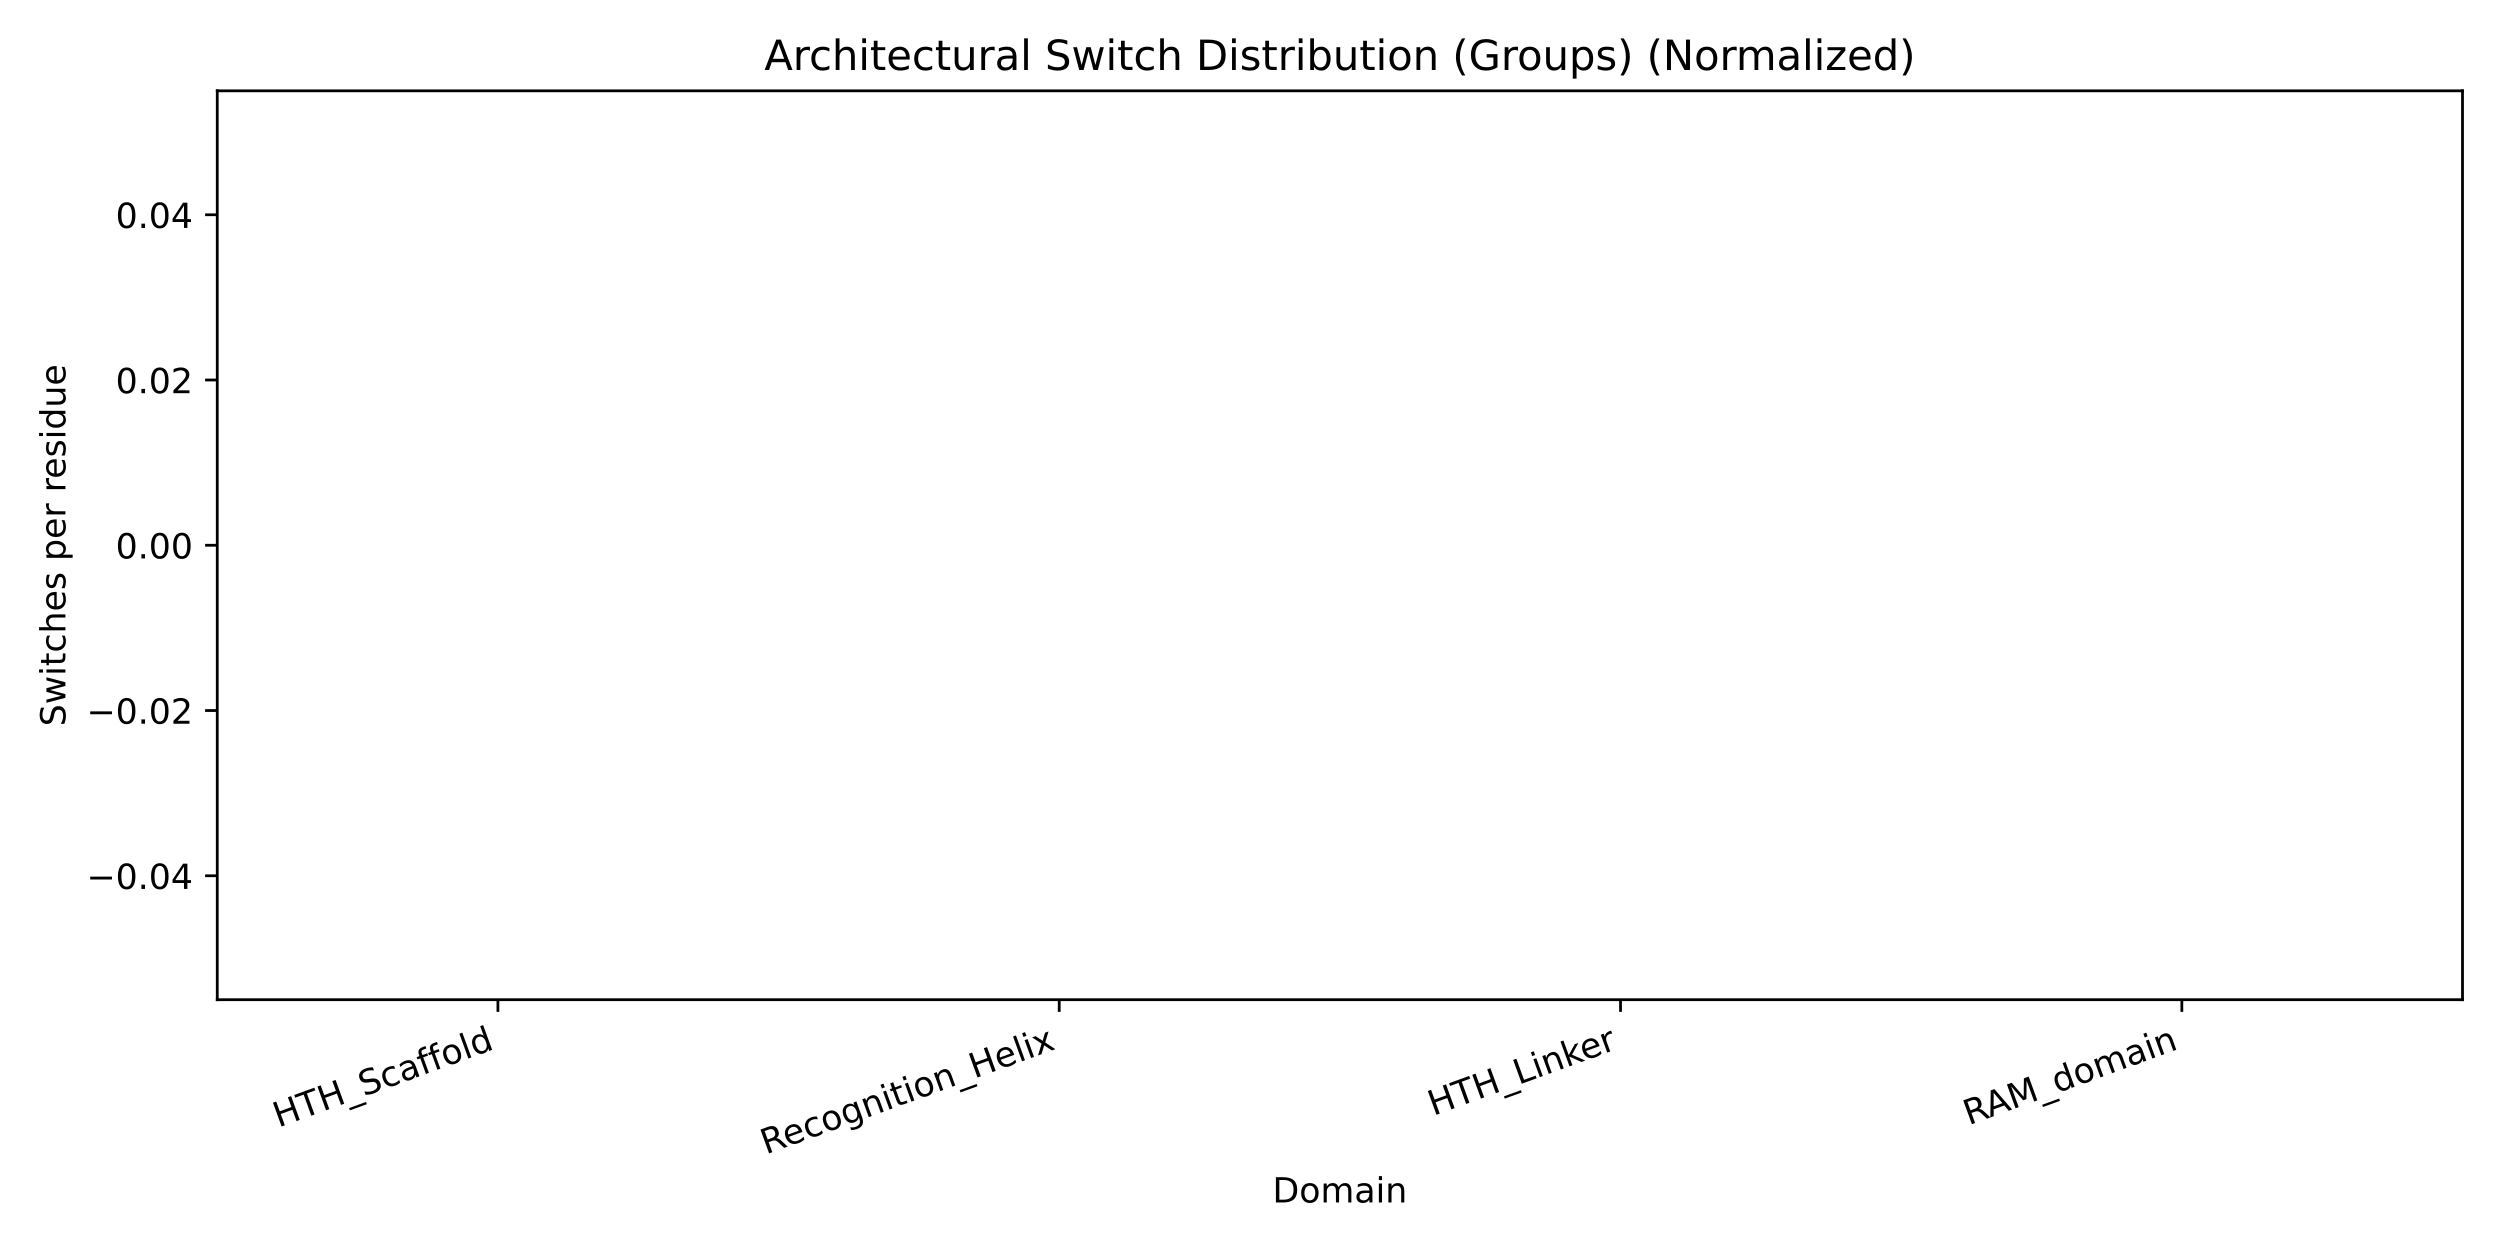
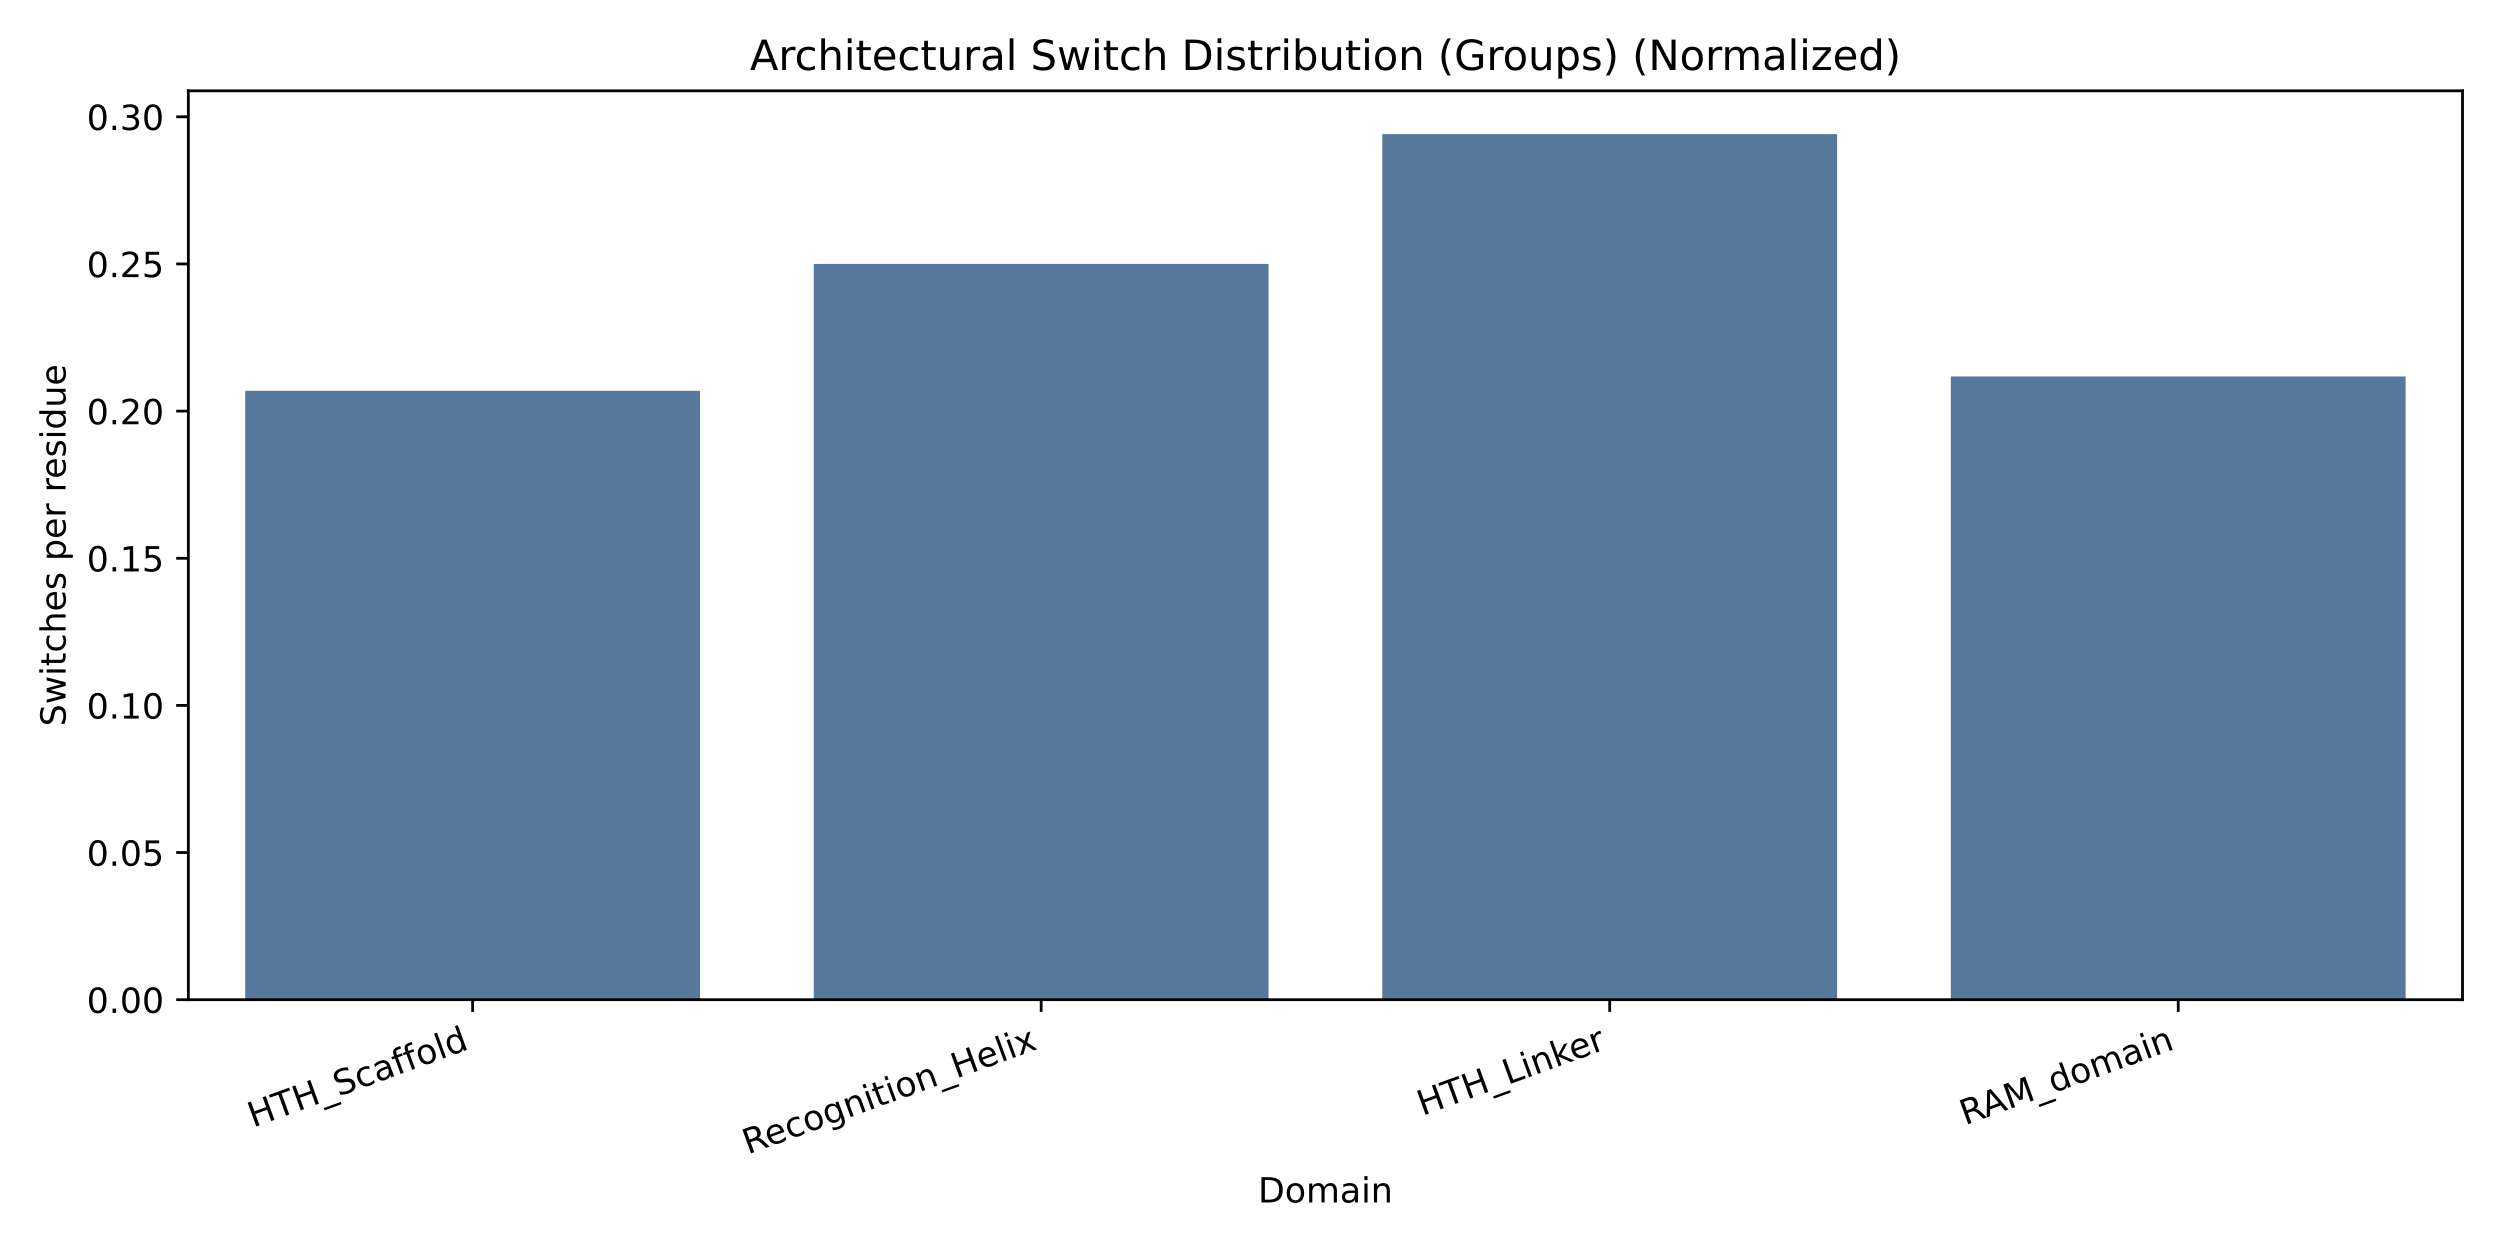
<svg xmlns="http://www.w3.org/2000/svg" xmlns:xlink="http://www.w3.org/1999/xlink" width="720pt" height="360pt" viewBox="0 0 720 360" version="1.1">
  <defs>
    <style type="text/css">*{stroke-linejoin: round; stroke-linecap: butt}</style>
  </defs>
  <g id="figure_1">
    <g id="patch_1">
      <path d="M 0 360  L 720 360  L 720 0  L 0 0  z " style="fill: #ffffff" />
    </g>
    <g id="axes_1">
      <g id="patch_2">
-         <path d="M 62.57 287.913  L 709.2 287.913  L 709.2 26.16  L 62.57 26.16  z " style="fill: #ffffff" />
+         <path d="M 54.245 287.913  L 709.2 287.913  L 709.2 26.16  L 54.245 26.16  z " style="fill: #ffffff" />
      </g>
      <g id="patch_3">
-         <path d="M 78.736 157.036  L 208.062 157.036  L 208.062 157.036  L 78.736 157.036  z " clip-path="url(#p6e71dd3100)" style="fill: #58789c" />
+         <path d="M 70.619 287.913  L 201.61 287.913  L 201.61 112.551  L 70.619 112.551  z " clip-path="url(#p0cb6cc2239)" style="fill: #58789c" />
      </g>
      <g id="patch_4">
-         <path d="M 240.393 157.036  L 369.719 157.036  L 369.719 157.036  L 240.393 157.036  z " clip-path="url(#p6e71dd3100)" style="fill: #58789c" />
+         <path d="M 234.358 287.913  L 365.349 287.913  L 365.349 76.018  L 234.358 76.018  z " clip-path="url(#p0cb6cc2239)" style="fill: #58789c" />
      </g>
      <g id="patch_5">
-         <path d="M 402.051 157.036  L 531.377 157.036  L 531.377 157.036  L 402.051 157.036  z " clip-path="url(#p6e71dd3100)" style="fill: #58789c" />
+         <path d="M 398.096 287.913  L 529.087 287.913  L 529.087 38.624  L 398.096 38.624  z " clip-path="url(#p0cb6cc2239)" style="fill: #58789c" />
      </g>
      <g id="patch_6">
-         <path d="M 563.708 157.036  L 693.034 157.036  L 693.034 157.036  L 563.708 157.036  z " clip-path="url(#p6e71dd3100)" style="fill: #58789c" />
+         <path d="M 561.835 287.913  L 692.826 287.913  L 692.826 108.425  L 561.835 108.425  z " clip-path="url(#p0cb6cc2239)" style="fill: #58789c" />
      </g>
      <g id="matplotlib.axis_1">
        <g id="xtick_1">
          <g id="line2d_1">
            <defs>
-               <path id="m143793a463" d="M 0 0  L 0 3.5  " style="stroke: #000000; stroke-width: 0.8" />
+               <path id="m4092fea2ac" d="M 0 0  L 0 3.5  " style="stroke: #000000; stroke-width: 0.8" />
            </defs>
            <g>
-               <use xlink:href="#m143793a463" x="143.399" y="287.913" style="stroke: #000000; stroke-width: 0.8" />
+               <use xlink:href="#m4092fea2ac" x="136.114" y="287.913" style="stroke: #000000; stroke-width: 0.8" />
            </g>
          </g>
          <g id="text_1">
-             <g transform="translate(80.18793 324.7661) rotate(-20) scale(0.1 -0.1)">
+             <g transform="translate(72.90356 324.7661) rotate(-20) scale(0.1 -0.1)">
              <defs>
                <path id="DejaVuSans-48" d="M 628 4666  L 1259 4666  L 1259 2753  L 3553 2753  L 3553 4666  L 4184 4666  L 4184 0  L 3553 0  L 3553 2222  L 1259 2222  L 1259 0  L 628 0  L 628 4666  z " transform="scale(0.015625)" />
                <path id="DejaVuSans-54" d="M -19 4666  L 3928 4666  L 3928 4134  L 2272 4134  L 2272 0  L 1638 0  L 1638 4134  L -19 4134  L -19 4666  z " transform="scale(0.015625)" />
                <path id="DejaVuSans-5f" d="M 3263 -1063  L 3263 -1509  L -63 -1509  L -63 -1063  L 3263 -1063  z " transform="scale(0.015625)" />
                <path id="DejaVuSans-53" d="M 3425 4513  L 3425 3897  Q 3066 4069 2747 4153  Q 2428 4238 2131 4238  Q 1616 4238 1336 4038  Q 1056 3838 1056 3469  Q 1056 3159 1242 3001  Q 1428 2844 1947 2747  L 2328 2669  Q 3034 2534 3370 2195  Q 3706 1856 3706 1288  Q 3706 609 3251 259  Q 2797 -91 1919 -91  Q 1588 -91 1214 -16  Q 841 59 441 206  L 441 856  Q 825 641 1194 531  Q 1563 422 1919 422  Q 2459 422 2753 634  Q 3047 847 3047 1241  Q 3047 1584 2836 1778  Q 2625 1972 2144 2069  L 1759 2144  Q 1053 2284 737 2584  Q 422 2884 422 3419  Q 422 4038 858 4394  Q 1294 4750 2059 4750  Q 2388 4750 2728 4690  Q 3069 4631 3425 4513  z " transform="scale(0.015625)" />
                <path id="DejaVuSans-63" d="M 3122 3366  L 3122 2828  Q 2878 2963 2633 3030  Q 2388 3097 2138 3097  Q 1578 3097 1268 2742  Q 959 2388 959 1747  Q 959 1106 1268 751  Q 1578 397 2138 397  Q 2388 397 2633 464  Q 2878 531 3122 666  L 3122 134  Q 2881 22 2623 -34  Q 2366 -91 2075 -91  Q 1284 -91 818 406  Q 353 903 353 1747  Q 353 2603 823 3093  Q 1294 3584 2113 3584  Q 2378 3584 2631 3529  Q 2884 3475 3122 3366  z " transform="scale(0.015625)" />
                <path id="DejaVuSans-61" d="M 2194 1759  Q 1497 1759 1228 1600  Q 959 1441 959 1056  Q 959 750 1161 570  Q 1363 391 1709 391  Q 2188 391 2477 730  Q 2766 1069 2766 1631  L 2766 1759  L 2194 1759  z M 3341 1997  L 3341 0  L 2766 0  L 2766 531  Q 2569 213 2275 61  Q 1981 -91 1556 -91  Q 1019 -91 701 211  Q 384 513 384 1019  Q 384 1609 779 1909  Q 1175 2209 1959 2209  L 2766 2209  L 2766 2266  Q 2766 2663 2505 2880  Q 2244 3097 1772 3097  Q 1472 3097 1187 3025  Q 903 2953 641 2809  L 641 3341  Q 956 3463 1253 3523  Q 1550 3584 1831 3584  Q 2591 3584 2966 3190  Q 3341 2797 3341 1997  z " transform="scale(0.015625)" />
                <path id="DejaVuSans-66" d="M 2375 4863  L 2375 4384  L 1825 4384  Q 1516 4384 1395 4259  Q 1275 4134 1275 3809  L 1275 3500  L 2222 3500  L 2222 3053  L 1275 3053  L 1275 0  L 697 0  L 697 3053  L 147 3053  L 147 3500  L 697 3500  L 697 3744  Q 697 4328 969 4595  Q 1241 4863 1831 4863  L 2375 4863  z " transform="scale(0.015625)" />
                <path id="DejaVuSans-6f" d="M 1959 3097  Q 1497 3097 1228 2736  Q 959 2375 959 1747  Q 959 1119 1226 758  Q 1494 397 1959 397  Q 2419 397 2687 759  Q 2956 1122 2956 1747  Q 2956 2369 2687 2733  Q 2419 3097 1959 3097  z M 1959 3584  Q 2709 3584 3137 3096  Q 3566 2609 3566 1747  Q 3566 888 3137 398  Q 2709 -91 1959 -91  Q 1206 -91 779 398  Q 353 888 353 1747  Q 353 2609 779 3096  Q 1206 3584 1959 3584  z " transform="scale(0.015625)" />
                <path id="DejaVuSans-6c" d="M 603 4863  L 1178 4863  L 1178 0  L 603 0  L 603 4863  z " transform="scale(0.015625)" />
                <path id="DejaVuSans-64" d="M 2906 2969  L 2906 4863  L 3481 4863  L 3481 0  L 2906 0  L 2906 525  Q 2725 213 2448 61  Q 2172 -91 1784 -91  Q 1150 -91 751 415  Q 353 922 353 1747  Q 353 2572 751 3078  Q 1150 3584 1784 3584  Q 2172 3584 2448 3432  Q 2725 3281 2906 2969  z M 947 1747  Q 947 1113 1208 752  Q 1469 391 1925 391  Q 2381 391 2643 752  Q 2906 1113 2906 1747  Q 2906 2381 2643 2742  Q 2381 3103 1925 3103  Q 1469 3103 1208 2742  Q 947 2381 947 1747  z " transform="scale(0.015625)" />
              </defs>
              <use xlink:href="#DejaVuSans-48" />
              <use xlink:href="#DejaVuSans-54" x="75.195" />
              <use xlink:href="#DejaVuSans-48" x="136.279" />
              <use xlink:href="#DejaVuSans-5f" x="211.475" />
              <use xlink:href="#DejaVuSans-53" x="261.475" />
              <use xlink:href="#DejaVuSans-63" x="324.951" />
              <use xlink:href="#DejaVuSans-61" x="379.932" />
              <use xlink:href="#DejaVuSans-66" x="441.211" />
              <use xlink:href="#DejaVuSans-66" x="476.416" />
              <use xlink:href="#DejaVuSans-6f" x="511.621" />
              <use xlink:href="#DejaVuSans-6c" x="572.803" />
              <use xlink:href="#DejaVuSans-64" x="600.586" />
            </g>
          </g>
        </g>
        <g id="xtick_2">
          <g id="line2d_2">
            <g>
-               <use xlink:href="#m143793a463" x="305.056" y="287.913" style="stroke: #000000; stroke-width: 0.8" />
+               <use xlink:href="#m4092fea2ac" x="299.853" y="287.913" style="stroke: #000000; stroke-width: 0.8" />
            </g>
          </g>
          <g id="text_2">
-             <g transform="translate(220.5834 332.5048) rotate(-20) scale(0.1 -0.1)">
+             <g transform="translate(215.3803 332.5048) rotate(-20) scale(0.1 -0.1)">
              <defs>
                <path id="DejaVuSans-52" d="M 2841 2188  Q 3044 2119 3236 1894  Q 3428 1669 3622 1275  L 4263 0  L 3584 0  L 2988 1197  Q 2756 1666 2539 1819  Q 2322 1972 1947 1972  L 1259 1972  L 1259 0  L 628 0  L 628 4666  L 2053 4666  Q 2853 4666 3247 4331  Q 3641 3997 3641 3322  Q 3641 2881 3436 2590  Q 3231 2300 2841 2188  z M 1259 4147  L 1259 2491  L 2053 2491  Q 2509 2491 2742 2702  Q 2975 2913 2975 3322  Q 2975 3731 2742 3939  Q 2509 4147 2053 4147  L 1259 4147  z " transform="scale(0.015625)" />
                <path id="DejaVuSans-65" d="M 3597 1894  L 3597 1613  L 953 1613  Q 991 1019 1311 708  Q 1631 397 2203 397  Q 2534 397 2845 478  Q 3156 559 3463 722  L 3463 178  Q 3153 47 2828 -22  Q 2503 -91 2169 -91  Q 1331 -91 842 396  Q 353 884 353 1716  Q 353 2575 817 3079  Q 1281 3584 2069 3584  Q 2775 3584 3186 3129  Q 3597 2675 3597 1894  z M 3022 2063  Q 3016 2534 2758 2815  Q 2500 3097 2075 3097  Q 1594 3097 1305 2825  Q 1016 2553 972 2059  L 3022 2063  z " transform="scale(0.015625)" />
                <path id="DejaVuSans-67" d="M 2906 1791  Q 2906 2416 2648 2759  Q 2391 3103 1925 3103  Q 1463 3103 1205 2759  Q 947 2416 947 1791  Q 947 1169 1205 825  Q 1463 481 1925 481  Q 2391 481 2648 825  Q 2906 1169 2906 1791  z M 3481 434  Q 3481 -459 3084 -895  Q 2688 -1331 1869 -1331  Q 1566 -1331 1297 -1286  Q 1028 -1241 775 -1147  L 775 -588  Q 1028 -725 1275 -790  Q 1522 -856 1778 -856  Q 2344 -856 2625 -561  Q 2906 -266 2906 331  L 2906 616  Q 2728 306 2450 153  Q 2172 0 1784 0  Q 1141 0 747 490  Q 353 981 353 1791  Q 353 2603 747 3093  Q 1141 3584 1784 3584  Q 2172 3584 2450 3431  Q 2728 3278 2906 2969  L 2906 3500  L 3481 3500  L 3481 434  z " transform="scale(0.015625)" />
                <path id="DejaVuSans-6e" d="M 3513 2113  L 3513 0  L 2938 0  L 2938 2094  Q 2938 2591 2744 2837  Q 2550 3084 2163 3084  Q 1697 3084 1428 2787  Q 1159 2491 1159 1978  L 1159 0  L 581 0  L 581 3500  L 1159 3500  L 1159 2956  Q 1366 3272 1645 3428  Q 1925 3584 2291 3584  Q 2894 3584 3203 3211  Q 3513 2838 3513 2113  z " transform="scale(0.015625)" />
                <path id="DejaVuSans-69" d="M 603 3500  L 1178 3500  L 1178 0  L 603 0  L 603 3500  z M 603 4863  L 1178 4863  L 1178 4134  L 603 4134  L 603 4863  z " transform="scale(0.015625)" />
                <path id="DejaVuSans-74" d="M 1172 4494  L 1172 3500  L 2356 3500  L 2356 3053  L 1172 3053  L 1172 1153  Q 1172 725 1289 603  Q 1406 481 1766 481  L 2356 481  L 2356 0  L 1766 0  Q 1100 0 847 248  Q 594 497 594 1153  L 594 3053  L 172 3053  L 172 3500  L 594 3500  L 594 4494  L 1172 4494  z " transform="scale(0.015625)" />
                <path id="DejaVuSans-78" d="M 3513 3500  L 2247 1797  L 3578 0  L 2900 0  L 1881 1375  L 863 0  L 184 0  L 1544 1831  L 300 3500  L 978 3500  L 1906 2253  L 2834 3500  L 3513 3500  z " transform="scale(0.015625)" />
              </defs>
              <use xlink:href="#DejaVuSans-52" />
              <use xlink:href="#DejaVuSans-65" x="64.982" />
              <use xlink:href="#DejaVuSans-63" x="126.506" />
              <use xlink:href="#DejaVuSans-6f" x="181.486" />
              <use xlink:href="#DejaVuSans-67" x="242.668" />
              <use xlink:href="#DejaVuSans-6e" x="306.145" />
              <use xlink:href="#DejaVuSans-69" x="369.523" />
              <use xlink:href="#DejaVuSans-74" x="397.307" />
              <use xlink:href="#DejaVuSans-69" x="436.516" />
              <use xlink:href="#DejaVuSans-6f" x="464.299" />
              <use xlink:href="#DejaVuSans-6e" x="525.48" />
              <use xlink:href="#DejaVuSans-5f" x="588.859" />
              <use xlink:href="#DejaVuSans-48" x="638.859" />
              <use xlink:href="#DejaVuSans-65" x="714.055" />
              <use xlink:href="#DejaVuSans-6c" x="775.578" />
              <use xlink:href="#DejaVuSans-69" x="803.361" />
              <use xlink:href="#DejaVuSans-78" x="831.145" />
            </g>
          </g>
        </g>
        <g id="xtick_3">
          <g id="line2d_3">
            <g>
-               <use xlink:href="#m143793a463" x="466.714" y="287.913" style="stroke: #000000; stroke-width: 0.8" />
+               <use xlink:href="#m4092fea2ac" x="463.592" y="287.913" style="stroke: #000000; stroke-width: 0.8" />
            </g>
          </g>
          <g id="text_3">
-             <g transform="translate(412.7883 321.3865) rotate(-20) scale(0.1 -0.1)">
+             <g transform="translate(409.6664 321.3865) rotate(-20) scale(0.1 -0.1)">
              <defs>
                <path id="DejaVuSans-4c" d="M 628 4666  L 1259 4666  L 1259 531  L 3531 531  L 3531 0  L 628 0  L 628 4666  z " transform="scale(0.015625)" />
                <path id="DejaVuSans-6b" d="M 581 4863  L 1159 4863  L 1159 1991  L 2875 3500  L 3609 3500  L 1753 1863  L 3688 0  L 2938 0  L 1159 1709  L 1159 0  L 581 0  L 581 4863  z " transform="scale(0.015625)" />
                <path id="DejaVuSans-72" d="M 2631 2963  Q 2534 3019 2420 3045  Q 2306 3072 2169 3072  Q 1681 3072 1420 2755  Q 1159 2438 1159 1844  L 1159 0  L 581 0  L 581 3500  L 1159 3500  L 1159 2956  Q 1341 3275 1631 3429  Q 1922 3584 2338 3584  Q 2397 3584 2469 3576  Q 2541 3569 2628 3553  L 2631 2963  z " transform="scale(0.015625)" />
              </defs>
              <use xlink:href="#DejaVuSans-48" />
              <use xlink:href="#DejaVuSans-54" x="75.195" />
              <use xlink:href="#DejaVuSans-48" x="136.279" />
              <use xlink:href="#DejaVuSans-5f" x="211.475" />
              <use xlink:href="#DejaVuSans-4c" x="261.475" />
              <use xlink:href="#DejaVuSans-69" x="317.188" />
              <use xlink:href="#DejaVuSans-6e" x="344.971" />
              <use xlink:href="#DejaVuSans-6b" x="408.35" />
              <use xlink:href="#DejaVuSans-65" x="462.635" />
              <use xlink:href="#DejaVuSans-72" x="524.158" />
            </g>
          </g>
        </g>
        <g id="xtick_4">
          <g id="line2d_4">
            <g>
-               <use xlink:href="#m143793a463" x="628.371" y="287.913" style="stroke: #000000; stroke-width: 0.8" />
+               <use xlink:href="#m4092fea2ac" x="627.331" y="287.913" style="stroke: #000000; stroke-width: 0.8" />
            </g>
          </g>
          <g id="text_4">
-             <g transform="translate(566.984 324.1024) rotate(-20) scale(0.1 -0.1)">
+             <g transform="translate(565.9434 324.1024) rotate(-20) scale(0.1 -0.1)">
              <defs>
                <path id="DejaVuSans-41" d="M 2188 4044  L 1331 1722  L 3047 1722  L 2188 4044  z M 1831 4666  L 2547 4666  L 4325 0  L 3669 0  L 3244 1197  L 1141 1197  L 716 0  L 50 0  L 1831 4666  z " transform="scale(0.015625)" />
                <path id="DejaVuSans-4d" d="M 628 4666  L 1569 4666  L 2759 1491  L 3956 4666  L 4897 4666  L 4897 0  L 4281 0  L 4281 4097  L 3078 897  L 2444 897  L 1241 4097  L 1241 0  L 628 0  L 628 4666  z " transform="scale(0.015625)" />
                <path id="DejaVuSans-6d" d="M 3328 2828  Q 3544 3216 3844 3400  Q 4144 3584 4550 3584  Q 5097 3584 5394 3201  Q 5691 2819 5691 2113  L 5691 0  L 5113 0  L 5113 2094  Q 5113 2597 4934 2840  Q 4756 3084 4391 3084  Q 3944 3084 3684 2787  Q 3425 2491 3425 1978  L 3425 0  L 2847 0  L 2847 2094  Q 2847 2600 2669 2842  Q 2491 3084 2119 3084  Q 1678 3084 1418 2786  Q 1159 2488 1159 1978  L 1159 0  L 581 0  L 581 3500  L 1159 3500  L 1159 2956  Q 1356 3278 1631 3431  Q 1906 3584 2284 3584  Q 2666 3584 2933 3390  Q 3200 3197 3328 2828  z " transform="scale(0.015625)" />
              </defs>
              <use xlink:href="#DejaVuSans-52" />
              <use xlink:href="#DejaVuSans-41" x="65.482" />
              <use xlink:href="#DejaVuSans-4d" x="133.891" />
              <use xlink:href="#DejaVuSans-5f" x="220.17" />
              <use xlink:href="#DejaVuSans-64" x="270.17" />
              <use xlink:href="#DejaVuSans-6f" x="333.646" />
              <use xlink:href="#DejaVuSans-6d" x="394.828" />
              <use xlink:href="#DejaVuSans-61" x="492.24" />
              <use xlink:href="#DejaVuSans-69" x="553.52" />
              <use xlink:href="#DejaVuSans-6e" x="581.303" />
            </g>
          </g>
        </g>
        <g id="text_5">
-           <g transform="translate(366.4834 346.3189) scale(0.1 -0.1)">
+           <g transform="translate(362.3209 346.3189) scale(0.1 -0.1)">
            <defs>
              <path id="DejaVuSans-44" d="M 1259 4147  L 1259 519  L 2022 519  Q 2988 519 3436 956  Q 3884 1394 3884 2338  Q 3884 3275 3436 3711  Q 2988 4147 2022 4147  L 1259 4147  z M 628 4666  L 1925 4666  Q 3281 4666 3915 4102  Q 4550 3538 4550 2338  Q 4550 1131 3912 565  Q 3275 0 1925 0  L 628 0  L 628 4666  z " transform="scale(0.015625)" />
            </defs>
            <use xlink:href="#DejaVuSans-44" />
            <use xlink:href="#DejaVuSans-6f" x="77.002" />
            <use xlink:href="#DejaVuSans-6d" x="138.184" />
            <use xlink:href="#DejaVuSans-61" x="235.596" />
            <use xlink:href="#DejaVuSans-69" x="296.875" />
            <use xlink:href="#DejaVuSans-6e" x="324.658" />
          </g>
        </g>
      </g>
      <g id="matplotlib.axis_2">
        <g id="ytick_1">
          <g id="line2d_5">
            <defs>
-               <path id="mc775a3dfbd" d="M 0 0  L -3.5 0  " style="stroke: #000000; stroke-width: 0.8" />
+               <path id="mb564357ca1" d="M 0 0  L -3.5 0  " style="stroke: #000000; stroke-width: 0.8" />
            </defs>
            <g>
-               <use xlink:href="#mc775a3dfbd" x="62.57" y="252.219" style="stroke: #000000; stroke-width: 0.8" />
+               <use xlink:href="#mb564357ca1" x="54.245" y="287.913" style="stroke: #000000; stroke-width: 0.8" />
            </g>
          </g>
          <g id="text_6">
-             <g transform="translate(24.92469 256.0183) scale(0.1 -0.1)">
-               <defs>
-                 <path id="DejaVuSans-2212" d="M 678 2272  L 4684 2272  L 4684 1741  L 678 1741  L 678 2272  z " transform="scale(0.015625)" />
+             <g transform="translate(24.97938 291.7118) scale(0.1 -0.1)">
+               <defs>
                <path id="DejaVuSans-30" d="M 2034 4250  Q 1547 4250 1301 3770  Q 1056 3291 1056 2328  Q 1056 1369 1301 889  Q 1547 409 2034 409  Q 2525 409 2770 889  Q 3016 1369 3016 2328  Q 3016 3291 2770 3770  Q 2525 4250 2034 4250  z M 2034 4750  Q 2819 4750 3233 4129  Q 3647 3509 3647 2328  Q 3647 1150 3233 529  Q 2819 -91 2034 -91  Q 1250 -91 836 529  Q 422 1150 422 2328  Q 422 3509 836 4129  Q 1250 4750 2034 4750  z " transform="scale(0.015625)" />
                <path id="DejaVuSans-2e" d="M 684 794  L 1344 794  L 1344 0  L 684 0  L 684 794  z " transform="scale(0.015625)" />
-                 <path id="DejaVuSans-34" d="M 2419 4116  L 825 1625  L 2419 1625  L 2419 4116  z M 2253 4666  L 3047 4666  L 3047 1625  L 3713 1625  L 3713 1100  L 3047 1100  L 3047 0  L 2419 0  L 2419 1100  L 313 1100  L 313 1709  L 2253 4666  z " transform="scale(0.015625)" />
-               </defs>
-               <use xlink:href="#DejaVuSans-2212" />
-               <use xlink:href="#DejaVuSans-30" x="83.789" />
-               <use xlink:href="#DejaVuSans-2e" x="147.412" />
-               <use xlink:href="#DejaVuSans-30" x="179.199" />
-               <use xlink:href="#DejaVuSans-34" x="242.822" />
+               </defs>
+               <use xlink:href="#DejaVuSans-30" />
+               <use xlink:href="#DejaVuSans-2e" x="63.623" />
+               <use xlink:href="#DejaVuSans-30" x="95.41" />
+               <use xlink:href="#DejaVuSans-30" x="159.033" />
            </g>
          </g>
        </g>
        <g id="ytick_2">
          <g id="line2d_6">
            <g>
-               <use xlink:href="#mc775a3dfbd" x="62.57" y="204.628" style="stroke: #000000; stroke-width: 0.8" />
+               <use xlink:href="#mb564357ca1" x="54.245" y="245.534" style="stroke: #000000; stroke-width: 0.8" />
            </g>
          </g>
          <g id="text_7">
-             <g transform="translate(24.92469 208.4269) scale(0.1 -0.1)">
-               <defs>
-                 <path id="DejaVuSans-32" d="M 1228 531  L 3431 531  L 3431 0  L 469 0  L 469 531  Q 828 903 1448 1529  Q 2069 2156 2228 2338  Q 2531 2678 2651 2914  Q 2772 3150 2772 3378  Q 2772 3750 2511 3984  Q 2250 4219 1831 4219  Q 1534 4219 1204 4116  Q 875 4013 500 3803  L 500 4441  Q 881 4594 1212 4672  Q 1544 4750 1819 4750  Q 2544 4750 2975 4387  Q 3406 4025 3406 3419  Q 3406 3131 3298 2873  Q 3191 2616 2906 2266  Q 2828 2175 2409 1742  Q 1991 1309 1228 531  z " transform="scale(0.015625)" />
-               </defs>
-               <use xlink:href="#DejaVuSans-2212" />
-               <use xlink:href="#DejaVuSans-30" x="83.789" />
-               <use xlink:href="#DejaVuSans-2e" x="147.412" />
-               <use xlink:href="#DejaVuSans-30" x="179.199" />
-               <use xlink:href="#DejaVuSans-32" x="242.822" />
+             <g transform="translate(24.97938 249.3328) scale(0.1 -0.1)">
+               <defs>
+                 <path id="DejaVuSans-35" d="M 691 4666  L 3169 4666  L 3169 4134  L 1269 4134  L 1269 2991  Q 1406 3038 1543 3061  Q 1681 3084 1819 3084  Q 2600 3084 3056 2656  Q 3513 2228 3513 1497  Q 3513 744 3044 326  Q 2575 -91 1722 -91  Q 1428 -91 1123 -41  Q 819 9 494 109  L 494 744  Q 775 591 1075 516  Q 1375 441 1709 441  Q 2250 441 2565 725  Q 2881 1009 2881 1497  Q 2881 1984 2565 2268  Q 2250 2553 1709 2553  Q 1456 2553 1204 2497  Q 953 2441 691 2322  L 691 4666  z " transform="scale(0.015625)" />
+               </defs>
+               <use xlink:href="#DejaVuSans-30" />
+               <use xlink:href="#DejaVuSans-2e" x="63.623" />
+               <use xlink:href="#DejaVuSans-30" x="95.41" />
+               <use xlink:href="#DejaVuSans-35" x="159.033" />
            </g>
          </g>
        </g>
        <g id="ytick_3">
          <g id="line2d_7">
            <g>
-               <use xlink:href="#mc775a3dfbd" x="62.57" y="157.036" style="stroke: #000000; stroke-width: 0.8" />
+               <use xlink:href="#mb564357ca1" x="54.245" y="203.155" style="stroke: #000000; stroke-width: 0.8" />
            </g>
          </g>
          <g id="text_8">
-             <g transform="translate(33.30438 160.8355) scale(0.1 -0.1)">
-               <use xlink:href="#DejaVuSans-30" />
-               <use xlink:href="#DejaVuSans-2e" x="63.623" />
-               <use xlink:href="#DejaVuSans-30" x="95.41" />
+             <g transform="translate(24.97938 206.9538) scale(0.1 -0.1)">
+               <defs>
+                 <path id="DejaVuSans-31" d="M 794 531  L 1825 531  L 1825 4091  L 703 3866  L 703 4441  L 1819 4666  L 2450 4666  L 2450 531  L 3481 531  L 3481 0  L 794 0  L 794 531  z " transform="scale(0.015625)" />
+               </defs>
+               <use xlink:href="#DejaVuSans-30" />
+               <use xlink:href="#DejaVuSans-2e" x="63.623" />
+               <use xlink:href="#DejaVuSans-31" x="95.41" />
              <use xlink:href="#DejaVuSans-30" x="159.033" />
            </g>
          </g>
        </g>
        <g id="ytick_4">
          <g id="line2d_8">
            <g>
-               <use xlink:href="#mc775a3dfbd" x="62.57" y="109.445" style="stroke: #000000; stroke-width: 0.8" />
+               <use xlink:href="#mb564357ca1" x="54.245" y="160.776" style="stroke: #000000; stroke-width: 0.8" />
            </g>
          </g>
          <g id="text_9">
-             <g transform="translate(33.30438 113.2441) scale(0.1 -0.1)">
-               <use xlink:href="#DejaVuSans-30" />
-               <use xlink:href="#DejaVuSans-2e" x="63.623" />
-               <use xlink:href="#DejaVuSans-30" x="95.41" />
-               <use xlink:href="#DejaVuSans-32" x="159.033" />
+             <g transform="translate(24.97938 164.5748) scale(0.1 -0.1)">
+               <use xlink:href="#DejaVuSans-30" />
+               <use xlink:href="#DejaVuSans-2e" x="63.623" />
+               <use xlink:href="#DejaVuSans-31" x="95.41" />
+               <use xlink:href="#DejaVuSans-35" x="159.033" />
            </g>
          </g>
        </g>
        <g id="ytick_5">
          <g id="line2d_9">
            <g>
-               <use xlink:href="#mc775a3dfbd" x="62.57" y="61.854" style="stroke: #000000; stroke-width: 0.8" />
+               <use xlink:href="#mb564357ca1" x="54.245" y="118.397" style="stroke: #000000; stroke-width: 0.8" />
            </g>
          </g>
          <g id="text_10">
-             <g transform="translate(33.30438 65.65275) scale(0.1 -0.1)">
-               <use xlink:href="#DejaVuSans-30" />
-               <use xlink:href="#DejaVuSans-2e" x="63.623" />
-               <use xlink:href="#DejaVuSans-30" x="95.41" />
-               <use xlink:href="#DejaVuSans-34" x="159.033" />
-             </g>
-           </g>
-         </g>
-         <g id="text_11">
-           <g transform="translate(18.845 209.1652) rotate(-90) scale(0.1 -0.1)">
+             <g transform="translate(24.97938 122.1958) scale(0.1 -0.1)">
+               <defs>
+                 <path id="DejaVuSans-32" d="M 1228 531  L 3431 531  L 3431 0  L 469 0  L 469 531  Q 828 903 1448 1529  Q 2069 2156 2228 2338  Q 2531 2678 2651 2914  Q 2772 3150 2772 3378  Q 2772 3750 2511 3984  Q 2250 4219 1831 4219  Q 1534 4219 1204 4116  Q 875 4013 500 3803  L 500 4441  Q 881 4594 1212 4672  Q 1544 4750 1819 4750  Q 2544 4750 2975 4387  Q 3406 4025 3406 3419  Q 3406 3131 3298 2873  Q 3191 2616 2906 2266  Q 2828 2175 2409 1742  Q 1991 1309 1228 531  z " transform="scale(0.015625)" />
+               </defs>
+               <use xlink:href="#DejaVuSans-30" />
+               <use xlink:href="#DejaVuSans-2e" x="63.623" />
+               <use xlink:href="#DejaVuSans-32" x="95.41" />
+               <use xlink:href="#DejaVuSans-30" x="159.033" />
+             </g>
+           </g>
+         </g>
+         <g id="ytick_6">
+           <g id="line2d_10">
+             <g>
+               <use xlink:href="#mb564357ca1" x="54.245" y="76.018" style="stroke: #000000; stroke-width: 0.8" />
+             </g>
+           </g>
+           <g id="text_11">
+             <g transform="translate(24.97938 79.81685) scale(0.1 -0.1)">
+               <use xlink:href="#DejaVuSans-30" />
+               <use xlink:href="#DejaVuSans-2e" x="63.623" />
+               <use xlink:href="#DejaVuSans-32" x="95.41" />
+               <use xlink:href="#DejaVuSans-35" x="159.033" />
+             </g>
+           </g>
+         </g>
+         <g id="ytick_7">
+           <g id="line2d_11">
+             <g>
+               <use xlink:href="#mb564357ca1" x="54.245" y="33.639" style="stroke: #000000; stroke-width: 0.8" />
+             </g>
+           </g>
+           <g id="text_12">
+             <g transform="translate(24.97938 37.43786) scale(0.1 -0.1)">
+               <defs>
+                 <path id="DejaVuSans-33" d="M 2597 2516  Q 3050 2419 3304 2112  Q 3559 1806 3559 1356  Q 3559 666 3084 287  Q 2609 -91 1734 -91  Q 1441 -91 1130 -33  Q 819 25 488 141  L 488 750  Q 750 597 1062 519  Q 1375 441 1716 441  Q 2309 441 2620 675  Q 2931 909 2931 1356  Q 2931 1769 2642 2001  Q 2353 2234 1838 2234  L 1294 2234  L 1294 2753  L 1863 2753  Q 2328 2753 2575 2939  Q 2822 3125 2822 3475  Q 2822 3834 2567 4026  Q 2313 4219 1838 4219  Q 1578 4219 1281 4162  Q 984 4106 628 3988  L 628 4550  Q 988 4650 1302 4700  Q 1616 4750 1894 4750  Q 2613 4750 3031 4423  Q 3450 4097 3450 3541  Q 3450 3153 3228 2886  Q 3006 2619 2597 2516  z " transform="scale(0.015625)" />
+               </defs>
+               <use xlink:href="#DejaVuSans-30" />
+               <use xlink:href="#DejaVuSans-2e" x="63.623" />
+               <use xlink:href="#DejaVuSans-33" x="95.41" />
+               <use xlink:href="#DejaVuSans-30" x="159.033" />
+             </g>
+           </g>
+         </g>
+         <g id="text_13">
+           <g transform="translate(18.89969 209.1652) rotate(-90) scale(0.1 -0.1)">
            <defs>
              <path id="DejaVuSans-77" d="M 269 3500  L 844 3500  L 1563 769  L 2278 3500  L 2956 3500  L 3675 769  L 4391 3500  L 4966 3500  L 4050 0  L 3372 0  L 2619 2869  L 1863 0  L 1184 0  L 269 3500  z " transform="scale(0.015625)" />
              <path id="DejaVuSans-68" d="M 3513 2113  L 3513 0  L 2938 0  L 2938 2094  Q 2938 2591 2744 2837  Q 2550 3084 2163 3084  Q 1697 3084 1428 2787  Q 1159 2491 1159 1978  L 1159 0  L 581 0  L 581 4863  L 1159 4863  L 1159 2956  Q 1366 3272 1645 3428  Q 1925 3584 2291 3584  Q 2894 3584 3203 3211  Q 3513 2838 3513 2113  z " transform="scale(0.015625)" />
              <path id="DejaVuSans-73" d="M 2834 3397  L 2834 2853  Q 2591 2978 2328 3040  Q 2066 3103 1784 3103  Q 1356 3103 1142 2972  Q 928 2841 928 2578  Q 928 2378 1081 2264  Q 1234 2150 1697 2047  L 1894 2003  Q 2506 1872 2764 1633  Q 3022 1394 3022 966  Q 3022 478 2636 193  Q 2250 -91 1575 -91  Q 1294 -91 989 -36  Q 684 19 347 128  L 347 722  Q 666 556 975 473  Q 1284 391 1588 391  Q 1994 391 2212 530  Q 2431 669 2431 922  Q 2431 1156 2273 1281  Q 2116 1406 1581 1522  L 1381 1569  Q 847 1681 609 1914  Q 372 2147 372 2553  Q 372 3047 722 3315  Q 1072 3584 1716 3584  Q 2034 3584 2315 3537  Q 2597 3491 2834 3397  z " transform="scale(0.015625)" />
              <path id="DejaVuSans-20" transform="scale(0.015625)" />
              <path id="DejaVuSans-70" d="M 1159 525  L 1159 -1331  L 581 -1331  L 581 3500  L 1159 3500  L 1159 2969  Q 1341 3281 1617 3432  Q 1894 3584 2278 3584  Q 2916 3584 3314 3078  Q 3713 2572 3713 1747  Q 3713 922 3314 415  Q 2916 -91 2278 -91  Q 1894 -91 1617 61  Q 1341 213 1159 525  z M 3116 1747  Q 3116 2381 2855 2742  Q 2594 3103 2138 3103  Q 1681 3103 1420 2742  Q 1159 2381 1159 1747  Q 1159 1113 1420 752  Q 1681 391 2138 391  Q 2594 391 2855 752  Q 3116 1113 3116 1747  z " transform="scale(0.015625)" />
              <path id="DejaVuSans-75" d="M 544 1381  L 544 3500  L 1119 3500  L 1119 1403  Q 1119 906 1312 657  Q 1506 409 1894 409  Q 2359 409 2629 706  Q 2900 1003 2900 1516  L 2900 3500  L 3475 3500  L 3475 0  L 2900 0  L 2900 538  Q 2691 219 2414 64  Q 2138 -91 1772 -91  Q 1169 -91 856 284  Q 544 659 544 1381  z M 1991 3584  L 1991 3584  z " transform="scale(0.015625)" />
            </defs>
            <use xlink:href="#DejaVuSans-53" />
            <use xlink:href="#DejaVuSans-77" x="63.477" />
            <use xlink:href="#DejaVuSans-69" x="145.264" />
            <use xlink:href="#DejaVuSans-74" x="173.047" />
            <use xlink:href="#DejaVuSans-63" x="212.256" />
            <use xlink:href="#DejaVuSans-68" x="267.236" />
            <use xlink:href="#DejaVuSans-65" x="330.615" />
            <use xlink:href="#DejaVuSans-73" x="392.139" />
            <use xlink:href="#DejaVuSans-20" x="444.238" />
            <use xlink:href="#DejaVuSans-70" x="476.025" />
            <use xlink:href="#DejaVuSans-65" x="539.502" />
            <use xlink:href="#DejaVuSans-72" x="601.025" />
            <use xlink:href="#DejaVuSans-20" x="642.139" />
            <use xlink:href="#DejaVuSans-72" x="673.926" />
            <use xlink:href="#DejaVuSans-65" x="712.789" />
            <use xlink:href="#DejaVuSans-73" x="774.312" />
            <use xlink:href="#DejaVuSans-69" x="826.412" />
            <use xlink:href="#DejaVuSans-64" x="854.195" />
            <use xlink:href="#DejaVuSans-75" x="917.672" />
            <use xlink:href="#DejaVuSans-65" x="981.051" />
          </g>
        </g>
      </g>
-       <g id="line2d_10">
-         <path clip-path="url(#p6e71dd3100)" style="fill: none; stroke: #424242; stroke-width: 2.25; stroke-linecap: square" />
-       </g>
-       <g id="line2d_11">
-         <path clip-path="url(#p6e71dd3100)" style="fill: none; stroke: #424242; stroke-width: 2.25; stroke-linecap: square" />
-       </g>
      <g id="line2d_12">
-         <path clip-path="url(#p6e71dd3100)" style="fill: none; stroke: #424242; stroke-width: 2.25; stroke-linecap: square" />
+         <path clip-path="url(#p0cb6cc2239)" style="fill: none; stroke: #424242; stroke-width: 2.25; stroke-linecap: square" />
      </g>
      <g id="line2d_13">
-         <path clip-path="url(#p6e71dd3100)" style="fill: none; stroke: #424242; stroke-width: 2.25; stroke-linecap: square" />
+         <path clip-path="url(#p0cb6cc2239)" style="fill: none; stroke: #424242; stroke-width: 2.25; stroke-linecap: square" />
+       </g>
+       <g id="line2d_14">
+         <path clip-path="url(#p0cb6cc2239)" style="fill: none; stroke: #424242; stroke-width: 2.25; stroke-linecap: square" />
+       </g>
+       <g id="line2d_15">
+         <path clip-path="url(#p0cb6cc2239)" style="fill: none; stroke: #424242; stroke-width: 2.25; stroke-linecap: square" />
      </g>
      <g id="patch_7">
-         <path d="M 62.57 287.913  L 62.57 26.16  " style="fill: none; stroke: #000000; stroke-width: 0.8; stroke-linejoin: miter; stroke-linecap: square" />
+         <path d="M 54.245 287.913  L 54.245 26.16  " style="fill: none; stroke: #000000; stroke-width: 0.8; stroke-linejoin: miter; stroke-linecap: square" />
      </g>
      <g id="patch_8">
        <path d="M 709.2 287.913  L 709.2 26.16  " style="fill: none; stroke: #000000; stroke-width: 0.8; stroke-linejoin: miter; stroke-linecap: square" />
      </g>
      <g id="patch_9">
-         <path d="M 62.57 287.913  L 709.2 287.913  " style="fill: none; stroke: #000000; stroke-width: 0.8; stroke-linejoin: miter; stroke-linecap: square" />
+         <path d="M 54.245 287.913  L 709.2 287.913  " style="fill: none; stroke: #000000; stroke-width: 0.8; stroke-linejoin: miter; stroke-linecap: square" />
      </g>
      <g id="patch_10">
-         <path d="M 62.57 26.16  L 709.2 26.16  " style="fill: none; stroke: #000000; stroke-width: 0.8; stroke-linejoin: miter; stroke-linecap: square" />
-       </g>
-       <g id="text_12">
-         <g transform="translate(220.1266 20.16) scale(0.12 -0.12)">
+         <path d="M 54.245 26.16  L 709.2 26.16  " style="fill: none; stroke: #000000; stroke-width: 0.8; stroke-linejoin: miter; stroke-linecap: square" />
+       </g>
+       <g id="text_14">
+         <g transform="translate(215.9641 20.16) scale(0.12 -0.12)">
          <defs>
            <path id="DejaVuSans-62" d="M 3116 1747  Q 3116 2381 2855 2742  Q 2594 3103 2138 3103  Q 1681 3103 1420 2742  Q 1159 2381 1159 1747  Q 1159 1113 1420 752  Q 1681 391 2138 391  Q 2594 391 2855 752  Q 3116 1113 3116 1747  z M 1159 2969  Q 1341 3281 1617 3432  Q 1894 3584 2278 3584  Q 2916 3584 3314 3078  Q 3713 2572 3713 1747  Q 3713 922 3314 415  Q 2916 -91 2278 -91  Q 1894 -91 1617 61  Q 1341 213 1159 525  L 1159 0  L 581 0  L 581 4863  L 1159 4863  L 1159 2969  z " transform="scale(0.015625)" />
            <path id="DejaVuSans-28" d="M 1984 4856  Q 1566 4138 1362 3434  Q 1159 2731 1159 2009  Q 1159 1288 1364 580  Q 1569 -128 1984 -844  L 1484 -844  Q 1016 -109 783 600  Q 550 1309 550 2009  Q 550 2706 781 3412  Q 1013 4119 1484 4856  L 1984 4856  z " transform="scale(0.015625)" />
            <path id="DejaVuSans-47" d="M 3809 666  L 3809 1919  L 2778 1919  L 2778 2438  L 4434 2438  L 4434 434  Q 4069 175 3628 42  Q 3188 -91 2688 -91  Q 1594 -91 976 548  Q 359 1188 359 2328  Q 359 3472 976 4111  Q 1594 4750 2688 4750  Q 3144 4750 3555 4637  Q 3966 4525 4313 4306  L 4313 3634  Q 3963 3931 3569 4081  Q 3175 4231 2741 4231  Q 1884 4231 1454 3753  Q 1025 3275 1025 2328  Q 1025 1384 1454 906  Q 1884 428 2741 428  Q 3075 428 3337 486  Q 3600 544 3809 666  z " transform="scale(0.015625)" />
            <path id="DejaVuSans-29" d="M 513 4856  L 1013 4856  Q 1481 4119 1714 3412  Q 1947 2706 1947 2009  Q 1947 1309 1714 600  Q 1481 -109 1013 -844  L 513 -844  Q 928 -128 1133 580  Q 1338 1288 1338 2009  Q 1338 2731 1133 3434  Q 928 4138 513 4856  z " transform="scale(0.015625)" />
            <path id="DejaVuSans-4e" d="M 628 4666  L 1478 4666  L 3547 763  L 3547 4666  L 4159 4666  L 4159 0  L 3309 0  L 1241 3903  L 1241 0  L 628 0  L 628 4666  z " transform="scale(0.015625)" />
            <path id="DejaVuSans-7a" d="M 353 3500  L 3084 3500  L 3084 2975  L 922 459  L 3084 459  L 3084 0  L 275 0  L 275 525  L 2438 3041  L 353 3041  L 353 3500  z " transform="scale(0.015625)" />
          </defs>
          <use xlink:href="#DejaVuSans-41" />
          <use xlink:href="#DejaVuSans-72" x="68.408" />
          <use xlink:href="#DejaVuSans-63" x="107.271" />
          <use xlink:href="#DejaVuSans-68" x="162.252" />
          <use xlink:href="#DejaVuSans-69" x="225.631" />
          <use xlink:href="#DejaVuSans-74" x="253.414" />
          <use xlink:href="#DejaVuSans-65" x="292.623" />
          <use xlink:href="#DejaVuSans-63" x="354.146" />
          <use xlink:href="#DejaVuSans-74" x="409.127" />
          <use xlink:href="#DejaVuSans-75" x="448.336" />
          <use xlink:href="#DejaVuSans-72" x="511.715" />
          <use xlink:href="#DejaVuSans-61" x="552.828" />
          <use xlink:href="#DejaVuSans-6c" x="614.107" />
          <use xlink:href="#DejaVuSans-20" x="641.891" />
          <use xlink:href="#DejaVuSans-53" x="673.678" />
          <use xlink:href="#DejaVuSans-77" x="737.154" />
          <use xlink:href="#DejaVuSans-69" x="818.941" />
          <use xlink:href="#DejaVuSans-74" x="846.725" />
          <use xlink:href="#DejaVuSans-63" x="885.934" />
          <use xlink:href="#DejaVuSans-68" x="940.914" />
          <use xlink:href="#DejaVuSans-20" x="1004.293" />
          <use xlink:href="#DejaVuSans-44" x="1036.08" />
          <use xlink:href="#DejaVuSans-69" x="1113.082" />
          <use xlink:href="#DejaVuSans-73" x="1140.865" />
          <use xlink:href="#DejaVuSans-74" x="1192.965" />
          <use xlink:href="#DejaVuSans-72" x="1232.174" />
          <use xlink:href="#DejaVuSans-69" x="1273.287" />
          <use xlink:href="#DejaVuSans-62" x="1301.07" />
          <use xlink:href="#DejaVuSans-75" x="1364.547" />
          <use xlink:href="#DejaVuSans-74" x="1427.926" />
          <use xlink:href="#DejaVuSans-69" x="1467.135" />
          <use xlink:href="#DejaVuSans-6f" x="1494.918" />
          <use xlink:href="#DejaVuSans-6e" x="1556.1" />
          <use xlink:href="#DejaVuSans-20" x="1619.479" />
          <use xlink:href="#DejaVuSans-28" x="1651.266" />
          <use xlink:href="#DejaVuSans-47" x="1690.279" />
          <use xlink:href="#DejaVuSans-72" x="1767.77" />
          <use xlink:href="#DejaVuSans-6f" x="1806.633" />
          <use xlink:href="#DejaVuSans-75" x="1867.814" />
          <use xlink:href="#DejaVuSans-70" x="1931.193" />
          <use xlink:href="#DejaVuSans-73" x="1994.67" />
          <use xlink:href="#DejaVuSans-29" x="2046.77" />
          <use xlink:href="#DejaVuSans-20" x="2085.783" />
          <use xlink:href="#DejaVuSans-28" x="2117.57" />
          <use xlink:href="#DejaVuSans-4e" x="2156.584" />
          <use xlink:href="#DejaVuSans-6f" x="2231.389" />
          <use xlink:href="#DejaVuSans-72" x="2292.57" />
          <use xlink:href="#DejaVuSans-6d" x="2331.934" />
          <use xlink:href="#DejaVuSans-61" x="2429.346" />
          <use xlink:href="#DejaVuSans-6c" x="2490.625" />
          <use xlink:href="#DejaVuSans-69" x="2518.408" />
          <use xlink:href="#DejaVuSans-7a" x="2546.191" />
          <use xlink:href="#DejaVuSans-65" x="2598.682" />
          <use xlink:href="#DejaVuSans-64" x="2660.205" />
          <use xlink:href="#DejaVuSans-29" x="2723.682" />
        </g>
      </g>
    </g>
  </g>
  <defs>
-     <clipPath id="p6e71dd3100">
-       <rect x="62.57" y="26.16" width="646.63" height="261.753" />
+     <clipPath id="p0cb6cc2239">
+       <rect x="54.245" y="26.16" width="654.955" height="261.753" />
    </clipPath>
  </defs>
</svg>
